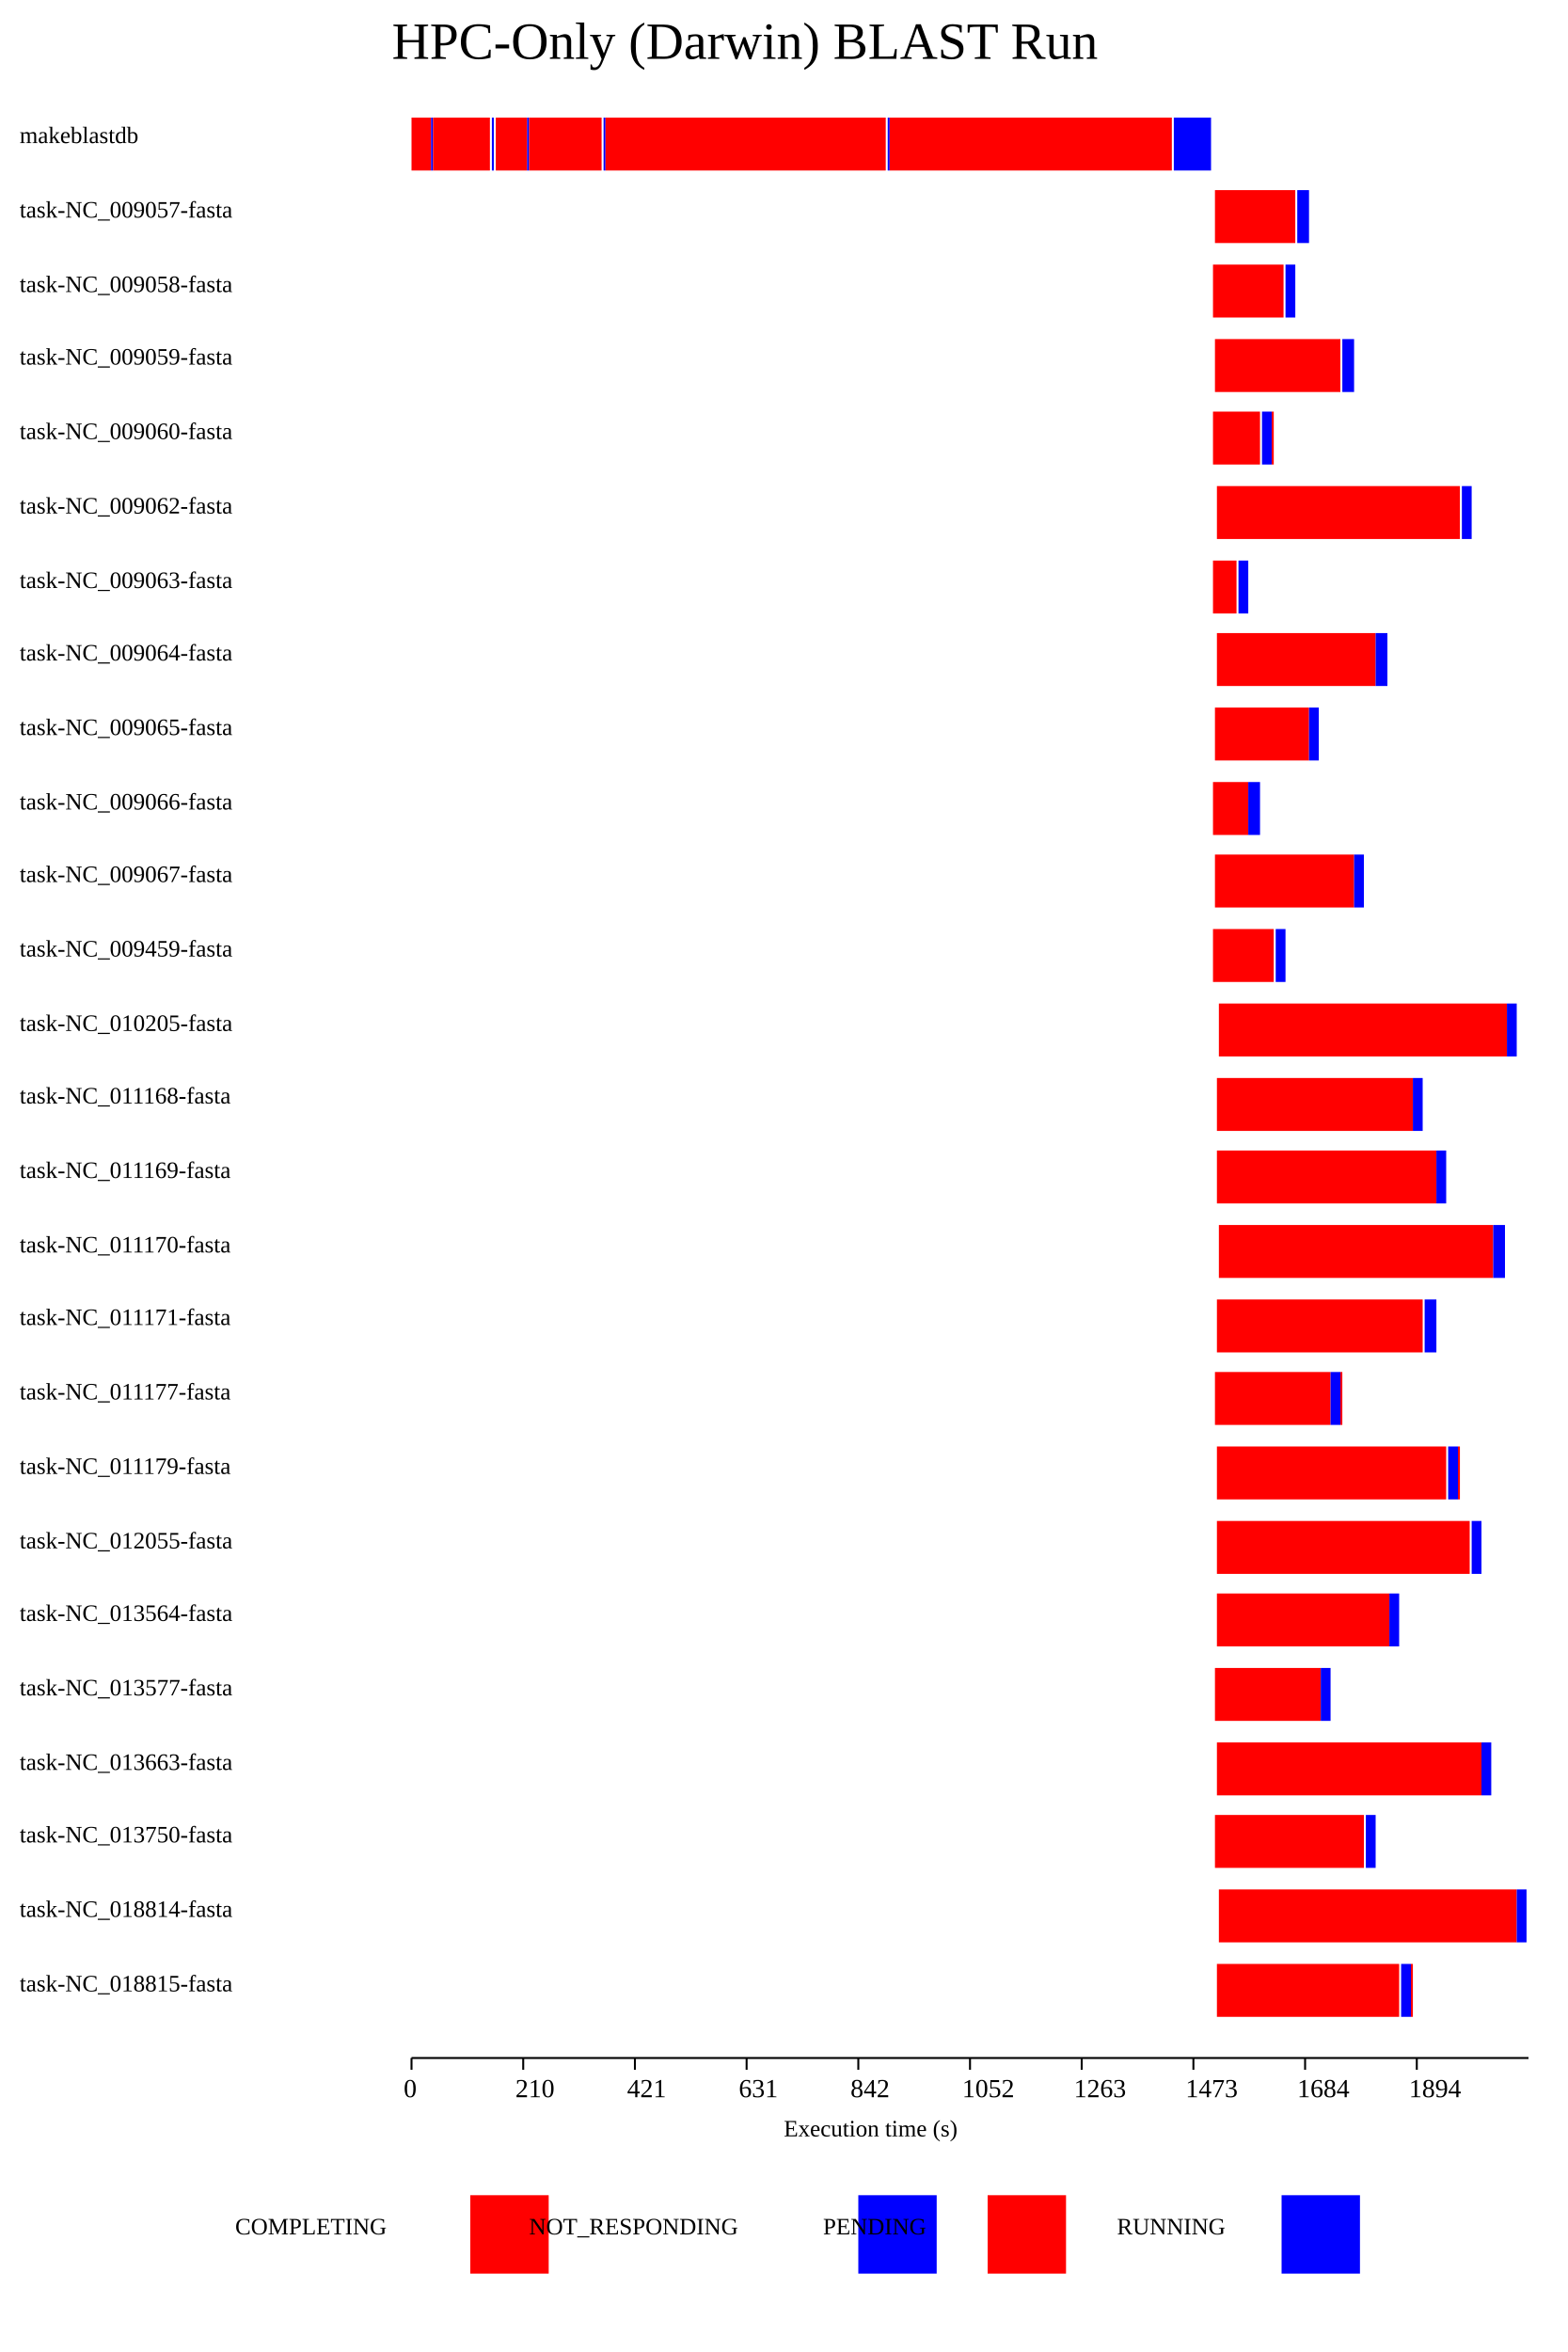
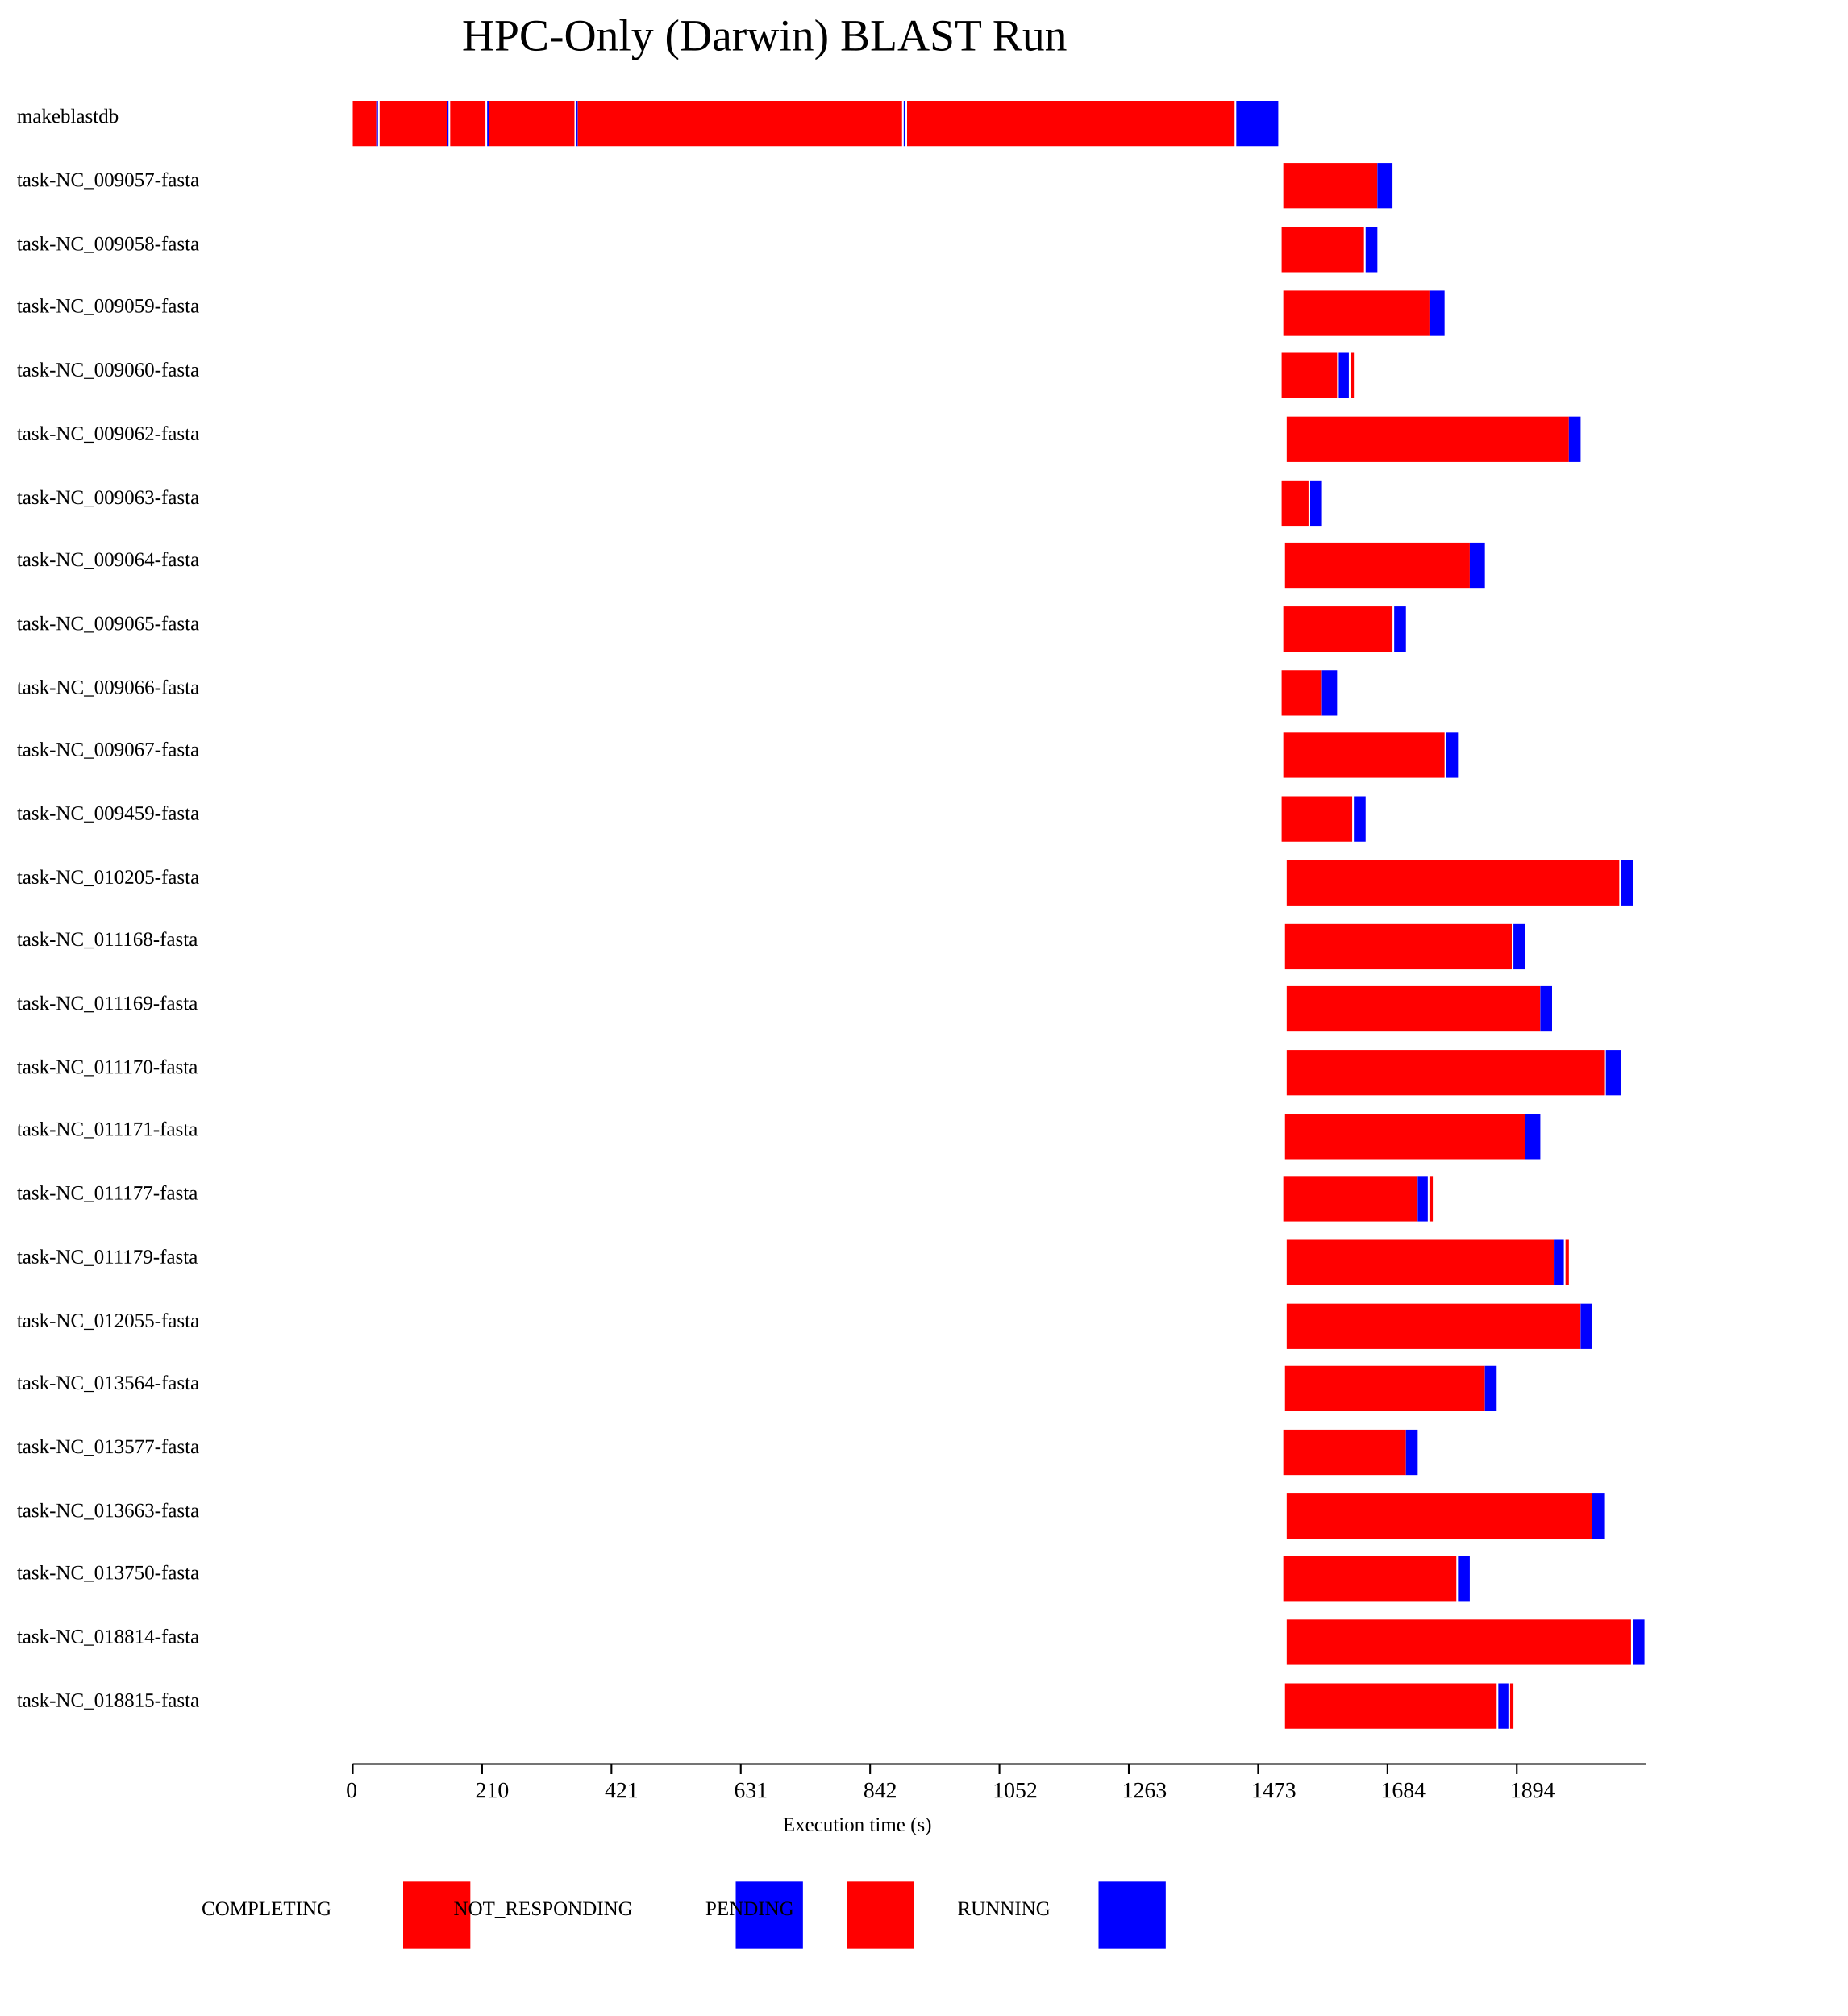
- <svg xmlns="http://www.w3.org/2000/svg" width="800" height="1200">
+ <svg xmlns="http://www.w3.org/2000/svg" width="1100" height="1200">
  <g transform="None">
-     <text x="200" y="30" style="font-size:20pt;">HPC-Only (Darwin) BLAST Run</text>
+     <text x="275" y="30" style="font-size:20pt;">HPC-Only (Darwin) BLAST Run</text>
    <g transform="translate(120 1120)">
      <text x="0" y="20" style="">COMPLETING</text>
      <rect x="120" y="0" width="40" height="40" fill="#ff0000">
</rect>
      <text x="150" y="20" style="">NOT_RESPONDING</text>
      <rect x="318" y="0" width="40" height="40" fill="#0000ff">
</rect>
      <text x="300" y="20" style="">PENDING</text>
      <rect x="384" y="0" width="40" height="40" fill="#ff0000">
</rect>
      <text x="450" y="20" style="">RUNNING</text>
      <rect x="534" y="0" width="40" height="40" fill="#0000ff">
</rect>
    </g>
    <g transform="translate(0 50)">
      <text x="10" y="23" style="">makeblastdb</text>
      <text x="10" y="250" style="">task-NC_009063-fasta</text>
      <text x="10" y="363" style="">task-NC_009066-fasta</text>
      <text x="10" y="174" style="">task-NC_009060-fasta</text>
      <text x="10" y="438" style="">task-NC_009459-fasta</text>
      <text x="10" y="99" style="">task-NC_009058-fasta</text>
      <text x="10" y="61" style="">task-NC_009057-fasta</text>
      <text x="10" y="325" style="">task-NC_009065-fasta</text>
      <text x="10" y="815" style="">task-NC_013577-fasta</text>
      <text x="10" y="664" style="">task-NC_011177-fasta</text>
      <text x="10" y="136" style="">task-NC_009059-fasta</text>
      <text x="10" y="400" style="">task-NC_009067-fasta</text>
      <text x="10" y="890" style="">task-NC_013750-fasta</text>
      <text x="10" y="287" style="">task-NC_009064-fasta</text>
      <text x="10" y="777" style="">task-NC_013564-fasta</text>
      <text x="10" y="966" style="">task-NC_018815-fasta</text>
      <text x="10" y="513" style="">task-NC_011168-fasta</text>
      <text x="10" y="626" style="">task-NC_011171-fasta</text>
      <text x="10" y="551" style="">task-NC_011169-fasta</text>
      <text x="10" y="702" style="">task-NC_011179-fasta</text>
      <text x="10" y="212" style="">task-NC_009062-fasta</text>
      <text x="10" y="740" style="">task-NC_012055-fasta</text>
      <text x="10" y="853" style="">task-NC_013663-fasta</text>
      <text x="10" y="589" style="">task-NC_011170-fasta</text>
      <text x="10" y="476" style="">task-NC_010205-fasta</text>
      <text x="10" y="928" style="">task-NC_018814-fasta</text>
      <g transform="translate(200 0)">
-         <rect x="10" y="10" width="10" height="27" fill="#ff0000">
- </rect>
-         <rect x="20" y="10" width="1" height="27" fill="#0000ff">
- </rect>
-         <rect x="21" y="10" width="29" height="27" fill="#ff0000">
- </rect>
-         <rect x="51" y="10" width="1" height="27" fill="#0000ff">
- </rect>
-         <rect x="53" y="10" width="16" height="27" fill="#ff0000">
- </rect>
-         <rect x="69" y="10" width="1" height="27" fill="#0000ff">
- </rect>
-         <rect x="70" y="10" width="37" height="27" fill="#ff0000">
- </rect>
-         <rect x="108" y="10" width="1" height="27" fill="#0000ff">
- </rect>
-         <rect x="109" y="10" width="143" height="27" fill="#ff0000">
- </rect>
-         <rect x="253" y="10" width="1" height="27" fill="#0000ff">
- </rect>
-         <rect x="254" y="10" width="144" height="27" fill="#ff0000">
- </rect>
-         <rect x="399" y="10" width="19" height="27" fill="#0000ff">
- </rect>
-         <rect x="419" y="236" width="12" height="27" fill="#ff0000">
- </rect>
-         <rect x="432" y="236" width="5" height="27" fill="#0000ff">
- </rect>
-         <rect x="419" y="349" width="18" height="27" fill="#ff0000">
- </rect>
-         <rect x="437" y="349" width="6" height="27" fill="#0000ff">
- </rect>
-         <rect x="419" y="160" width="24" height="27" fill="#ff0000">
- </rect>
-         <rect x="444" y="160" width="5" height="27" fill="#0000ff">
- </rect>
-         <rect x="449" y="160" width="1" height="27" fill="#ff0000">
- </rect>
-         <rect x="419" y="424" width="31" height="27" fill="#ff0000">
- </rect>
-         <rect x="451" y="424" width="5" height="27" fill="#0000ff">
- </rect>
-         <rect x="419" y="85" width="36" height="27" fill="#ff0000">
- </rect>
-         <rect x="456" y="85" width="5" height="27" fill="#0000ff">
- </rect>
-         <rect x="420" y="47" width="41" height="27" fill="#ff0000">
- </rect>
-         <rect x="462" y="47" width="6" height="27" fill="#0000ff">
- </rect>
-         <rect x="420" y="311" width="48" height="27" fill="#ff0000">
- </rect>
-         <rect x="468" y="311" width="5" height="27" fill="#0000ff">
- </rect>
-         <rect x="420" y="801" width="54" height="27" fill="#ff0000">
- </rect>
-         <rect x="474" y="801" width="5" height="27" fill="#0000ff">
- </rect>
-         <rect x="420" y="650" width="59" height="27" fill="#ff0000">
- </rect>
-         <rect x="479" y="650" width="5" height="27" fill="#0000ff">
- </rect>
-         <rect x="484" y="650" width="1" height="27" fill="#ff0000">
- </rect>
-         <rect x="420" y="123" width="64" height="27" fill="#ff0000">
- </rect>
-         <rect x="485" y="123" width="6" height="27" fill="#0000ff">
- </rect>
-         <rect x="420" y="386" width="71" height="27" fill="#ff0000">
- </rect>
-         <rect x="491" y="386" width="5" height="27" fill="#0000ff">
- </rect>
-         <rect x="420" y="876" width="76" height="27" fill="#ff0000">
- </rect>
-         <rect x="497" y="876" width="5" height="27" fill="#0000ff">
- </rect>
-         <rect x="421" y="273" width="81" height="27" fill="#ff0000">
- </rect>
-         <rect x="502" y="273" width="6" height="27" fill="#0000ff">
- </rect>
-         <rect x="421" y="763" width="88" height="27" fill="#ff0000">
- </rect>
-         <rect x="509" y="763" width="5" height="27" fill="#0000ff">
- </rect>
-         <rect x="421" y="952" width="93" height="27" fill="#ff0000">
- </rect>
-         <rect x="515" y="952" width="5" height="27" fill="#0000ff">
- </rect>
-         <rect x="520" y="952" width="1" height="27" fill="#ff0000">
- </rect>
-         <rect x="421" y="500" width="100" height="27" fill="#ff0000">
- </rect>
-         <rect x="521" y="500" width="5" height="27" fill="#0000ff">
- </rect>
-         <rect x="421" y="613" width="105" height="27" fill="#ff0000">
- </rect>
-         <rect x="527" y="613" width="6" height="27" fill="#0000ff">
- </rect>
-         <rect x="421" y="537" width="112" height="27" fill="#ff0000">
- </rect>
-         <rect x="533" y="537" width="5" height="27" fill="#0000ff">
- </rect>
-         <rect x="421" y="688" width="117" height="27" fill="#ff0000">
- </rect>
-         <rect x="539" y="688" width="5" height="27" fill="#0000ff">
- </rect>
-         <rect x="544" y="688" width="1" height="27" fill="#ff0000">
- </rect>
-         <rect x="421" y="198" width="124" height="27" fill="#ff0000">
- </rect>
-         <rect x="546" y="198" width="5" height="27" fill="#0000ff">
- </rect>
-         <rect x="421" y="726" width="129" height="27" fill="#ff0000">
- </rect>
-         <rect x="551" y="726" width="5" height="27" fill="#0000ff">
- </rect>
-         <rect x="421" y="839" width="135" height="27" fill="#ff0000">
- </rect>
-         <rect x="556" y="839" width="5" height="27" fill="#0000ff">
- </rect>
-         <rect x="422" y="575" width="140" height="27" fill="#ff0000">
- </rect>
-         <rect x="562" y="575" width="6" height="27" fill="#0000ff">
- </rect>
-         <rect x="422" y="462" width="147" height="27" fill="#ff0000">
- </rect>
-         <rect x="569" y="462" width="5" height="27" fill="#0000ff">
- </rect>
-         <rect x="422" y="914" width="152" height="27" fill="#ff0000">
- </rect>
-         <rect x="574" y="914" width="5" height="27" fill="#0000ff">
+         <rect x="10" y="10" width="14" height="27" fill="#ff0000">
+ </rect>
+         <rect x="24" y="10" width="1" height="27" fill="#0000ff">
+ </rect>
+         <rect x="26" y="10" width="40" height="27" fill="#ff0000">
+ </rect>
+         <rect x="66" y="10" width="1" height="27" fill="#0000ff">
+ </rect>
+         <rect x="68" y="10" width="21" height="27" fill="#ff0000">
+ </rect>
+         <rect x="90" y="10" width="1" height="27" fill="#0000ff">
+ </rect>
+         <rect x="91" y="10" width="51" height="27" fill="#ff0000">
+ </rect>
+         <rect x="143" y="10" width="1" height="27" fill="#0000ff">
+ </rect>
+         <rect x="144" y="10" width="193" height="27" fill="#ff0000">
+ </rect>
+         <rect x="338" y="10" width="1" height="27" fill="#0000ff">
+ </rect>
+         <rect x="340" y="10" width="195" height="27" fill="#ff0000">
+ </rect>
+         <rect x="536" y="10" width="25" height="27" fill="#0000ff">
+ </rect>
+         <rect x="563" y="236" width="16" height="27" fill="#ff0000">
+ </rect>
+         <rect x="580" y="236" width="7" height="27" fill="#0000ff">
+ </rect>
+         <rect x="563" y="349" width="24" height="27" fill="#ff0000">
+ </rect>
+         <rect x="587" y="349" width="9" height="27" fill="#0000ff">
+ </rect>
+         <rect x="563" y="160" width="33" height="27" fill="#ff0000">
+ </rect>
+         <rect x="597" y="160" width="6" height="27" fill="#0000ff">
+ </rect>
+         <rect x="604" y="160" width="2" height="27" fill="#ff0000">
+ </rect>
+         <rect x="563" y="424" width="42" height="27" fill="#ff0000">
+ </rect>
+         <rect x="606" y="424" width="7" height="27" fill="#0000ff">
+ </rect>
+         <rect x="563" y="85" width="49" height="27" fill="#ff0000">
+ </rect>
+         <rect x="613" y="85" width="7" height="27" fill="#0000ff">
+ </rect>
+         <rect x="564" y="47" width="56" height="27" fill="#ff0000">
+ </rect>
+         <rect x="620" y="47" width="9" height="27" fill="#0000ff">
+ </rect>
+         <rect x="564" y="311" width="65" height="27" fill="#ff0000">
+ </rect>
+         <rect x="630" y="311" width="7" height="27" fill="#0000ff">
+ </rect>
+         <rect x="564" y="801" width="73" height="27" fill="#ff0000">
+ </rect>
+         <rect x="637" y="801" width="7" height="27" fill="#0000ff">
+ </rect>
+         <rect x="564" y="650" width="80" height="27" fill="#ff0000">
+ </rect>
+         <rect x="644" y="650" width="6" height="27" fill="#0000ff">
+ </rect>
+         <rect x="651" y="650" width="2" height="27" fill="#ff0000">
+ </rect>
+         <rect x="564" y="123" width="87" height="27" fill="#ff0000">
+ </rect>
+         <rect x="651" y="123" width="9" height="27" fill="#0000ff">
+ </rect>
+         <rect x="564" y="386" width="96" height="27" fill="#ff0000">
+ </rect>
+         <rect x="661" y="386" width="7" height="27" fill="#0000ff">
+ </rect>
+         <rect x="564" y="876" width="103" height="27" fill="#ff0000">
+ </rect>
+         <rect x="668" y="876" width="7" height="27" fill="#0000ff">
+ </rect>
+         <rect x="565" y="273" width="110" height="27" fill="#ff0000">
+ </rect>
+         <rect x="675" y="273" width="9" height="27" fill="#0000ff">
+ </rect>
+         <rect x="565" y="763" width="119" height="27" fill="#ff0000">
+ </rect>
+         <rect x="684" y="763" width="7" height="27" fill="#0000ff">
+ </rect>
+         <rect x="565" y="952" width="126" height="27" fill="#ff0000">
+ </rect>
+         <rect x="692" y="952" width="6" height="27" fill="#0000ff">
+ </rect>
+         <rect x="699" y="952" width="2" height="27" fill="#ff0000">
+ </rect>
+         <rect x="565" y="500" width="135" height="27" fill="#ff0000">
+ </rect>
+         <rect x="701" y="500" width="7" height="27" fill="#0000ff">
+ </rect>
+         <rect x="565" y="613" width="143" height="27" fill="#ff0000">
+ </rect>
+         <rect x="708" y="613" width="9" height="27" fill="#0000ff">
+ </rect>
+         <rect x="566" y="537" width="151" height="27" fill="#ff0000">
+ </rect>
+         <rect x="717" y="537" width="7" height="27" fill="#0000ff">
+ </rect>
+         <rect x="566" y="688" width="159" height="27" fill="#ff0000">
+ </rect>
+         <rect x="725" y="688" width="6" height="27" fill="#0000ff">
+ </rect>
+         <rect x="732" y="688" width="2" height="27" fill="#ff0000">
+ </rect>
+         <rect x="566" y="198" width="168" height="27" fill="#ff0000">
+ </rect>
+         <rect x="734" y="198" width="7" height="27" fill="#0000ff">
+ </rect>
+         <rect x="566" y="726" width="175" height="27" fill="#ff0000">
+ </rect>
+         <rect x="741" y="726" width="7" height="27" fill="#0000ff">
+ </rect>
+         <rect x="566" y="839" width="182" height="27" fill="#ff0000">
+ </rect>
+         <rect x="748" y="839" width="7" height="27" fill="#0000ff">
+ </rect>
+         <rect x="566" y="575" width="189" height="27" fill="#ff0000">
+ </rect>
+         <rect x="756" y="575" width="9" height="27" fill="#0000ff">
+ </rect>
+         <rect x="566" y="462" width="198" height="27" fill="#ff0000">
+ </rect>
+         <rect x="765" y="462" width="7" height="27" fill="#0000ff">
+ </rect>
+         <rect x="566" y="914" width="205" height="27" fill="#ff0000">
+ </rect>
+         <rect x="772" y="914" width="7" height="27" fill="#0000ff">
</rect>
        <g transform="translate(0 1000)">
-           <path d="M10,0 L580,0" stroke="#000000" />
+           <path d="M10,0 L780,0" stroke="#000000" />
          <path d="M10.0,0 L10.0,6" stroke="#000000" />
          <text x="6" y="20" style="font-size: 10pt">0</text>
-           <path d="M67.0,0 L67.0,6" stroke="#000000" />
-           <text x="63" y="20" style="font-size: 10pt">210</text>
-           <path d="M124.0,0 L124.0,6" stroke="#000000" />
-           <text x="120" y="20" style="font-size: 10pt">421</text>
-           <path d="M181.0,0 L181.0,6" stroke="#000000" />
-           <text x="177" y="20" style="font-size: 10pt">631</text>
-           <path d="M238.0,0 L238.0,6" stroke="#000000" />
-           <text x="234" y="20" style="font-size: 10pt">842</text>
-           <path d="M295.0,0 L295.0,6" stroke="#000000" />
-           <text x="291" y="20" style="font-size: 10pt">1052</text>
-           <path d="M352.0,0 L352.0,6" stroke="#000000" />
-           <text x="348" y="20" style="font-size: 10pt">1263</text>
-           <path d="M409.0,0 L409.0,6" stroke="#000000" />
-           <text x="405" y="20" style="font-size: 10pt">1473</text>
-           <path d="M466.0,0 L466.0,6" stroke="#000000" />
-           <text x="462" y="20" style="font-size: 10pt">1684</text>
-           <path d="M523.0,0 L523.0,6" stroke="#000000" />
-           <text x="519" y="20" style="font-size: 10pt">1894</text>
-           <text x="200" y="40" style="">Execution time (s)</text>
+           <path d="M87.0,0 L87.0,6" stroke="#000000" />
+           <text x="83" y="20" style="font-size: 10pt">210</text>
+           <path d="M164.0,0 L164.0,6" stroke="#000000" />
+           <text x="160" y="20" style="font-size: 10pt">421</text>
+           <path d="M241.0,0 L241.0,6" stroke="#000000" />
+           <text x="237" y="20" style="font-size: 10pt">631</text>
+           <path d="M318.0,0 L318.0,6" stroke="#000000" />
+           <text x="314" y="20" style="font-size: 10pt">842</text>
+           <path d="M395.0,0 L395.0,6" stroke="#000000" />
+           <text x="391" y="20" style="font-size: 10pt">1052</text>
+           <path d="M472.0,0 L472.0,6" stroke="#000000" />
+           <text x="468" y="20" style="font-size: 10pt">1263</text>
+           <path d="M549.0,0 L549.0,6" stroke="#000000" />
+           <text x="545" y="20" style="font-size: 10pt">1473</text>
+           <path d="M626.0,0 L626.0,6" stroke="#000000" />
+           <text x="622" y="20" style="font-size: 10pt">1684</text>
+           <path d="M703.0,0 L703.0,6" stroke="#000000" />
+           <text x="699" y="20" style="font-size: 10pt">1894</text>
+           <text x="266" y="40" style="">Execution time (s)</text>
        </g>
      </g>
    </g>
  </g>
</svg>
